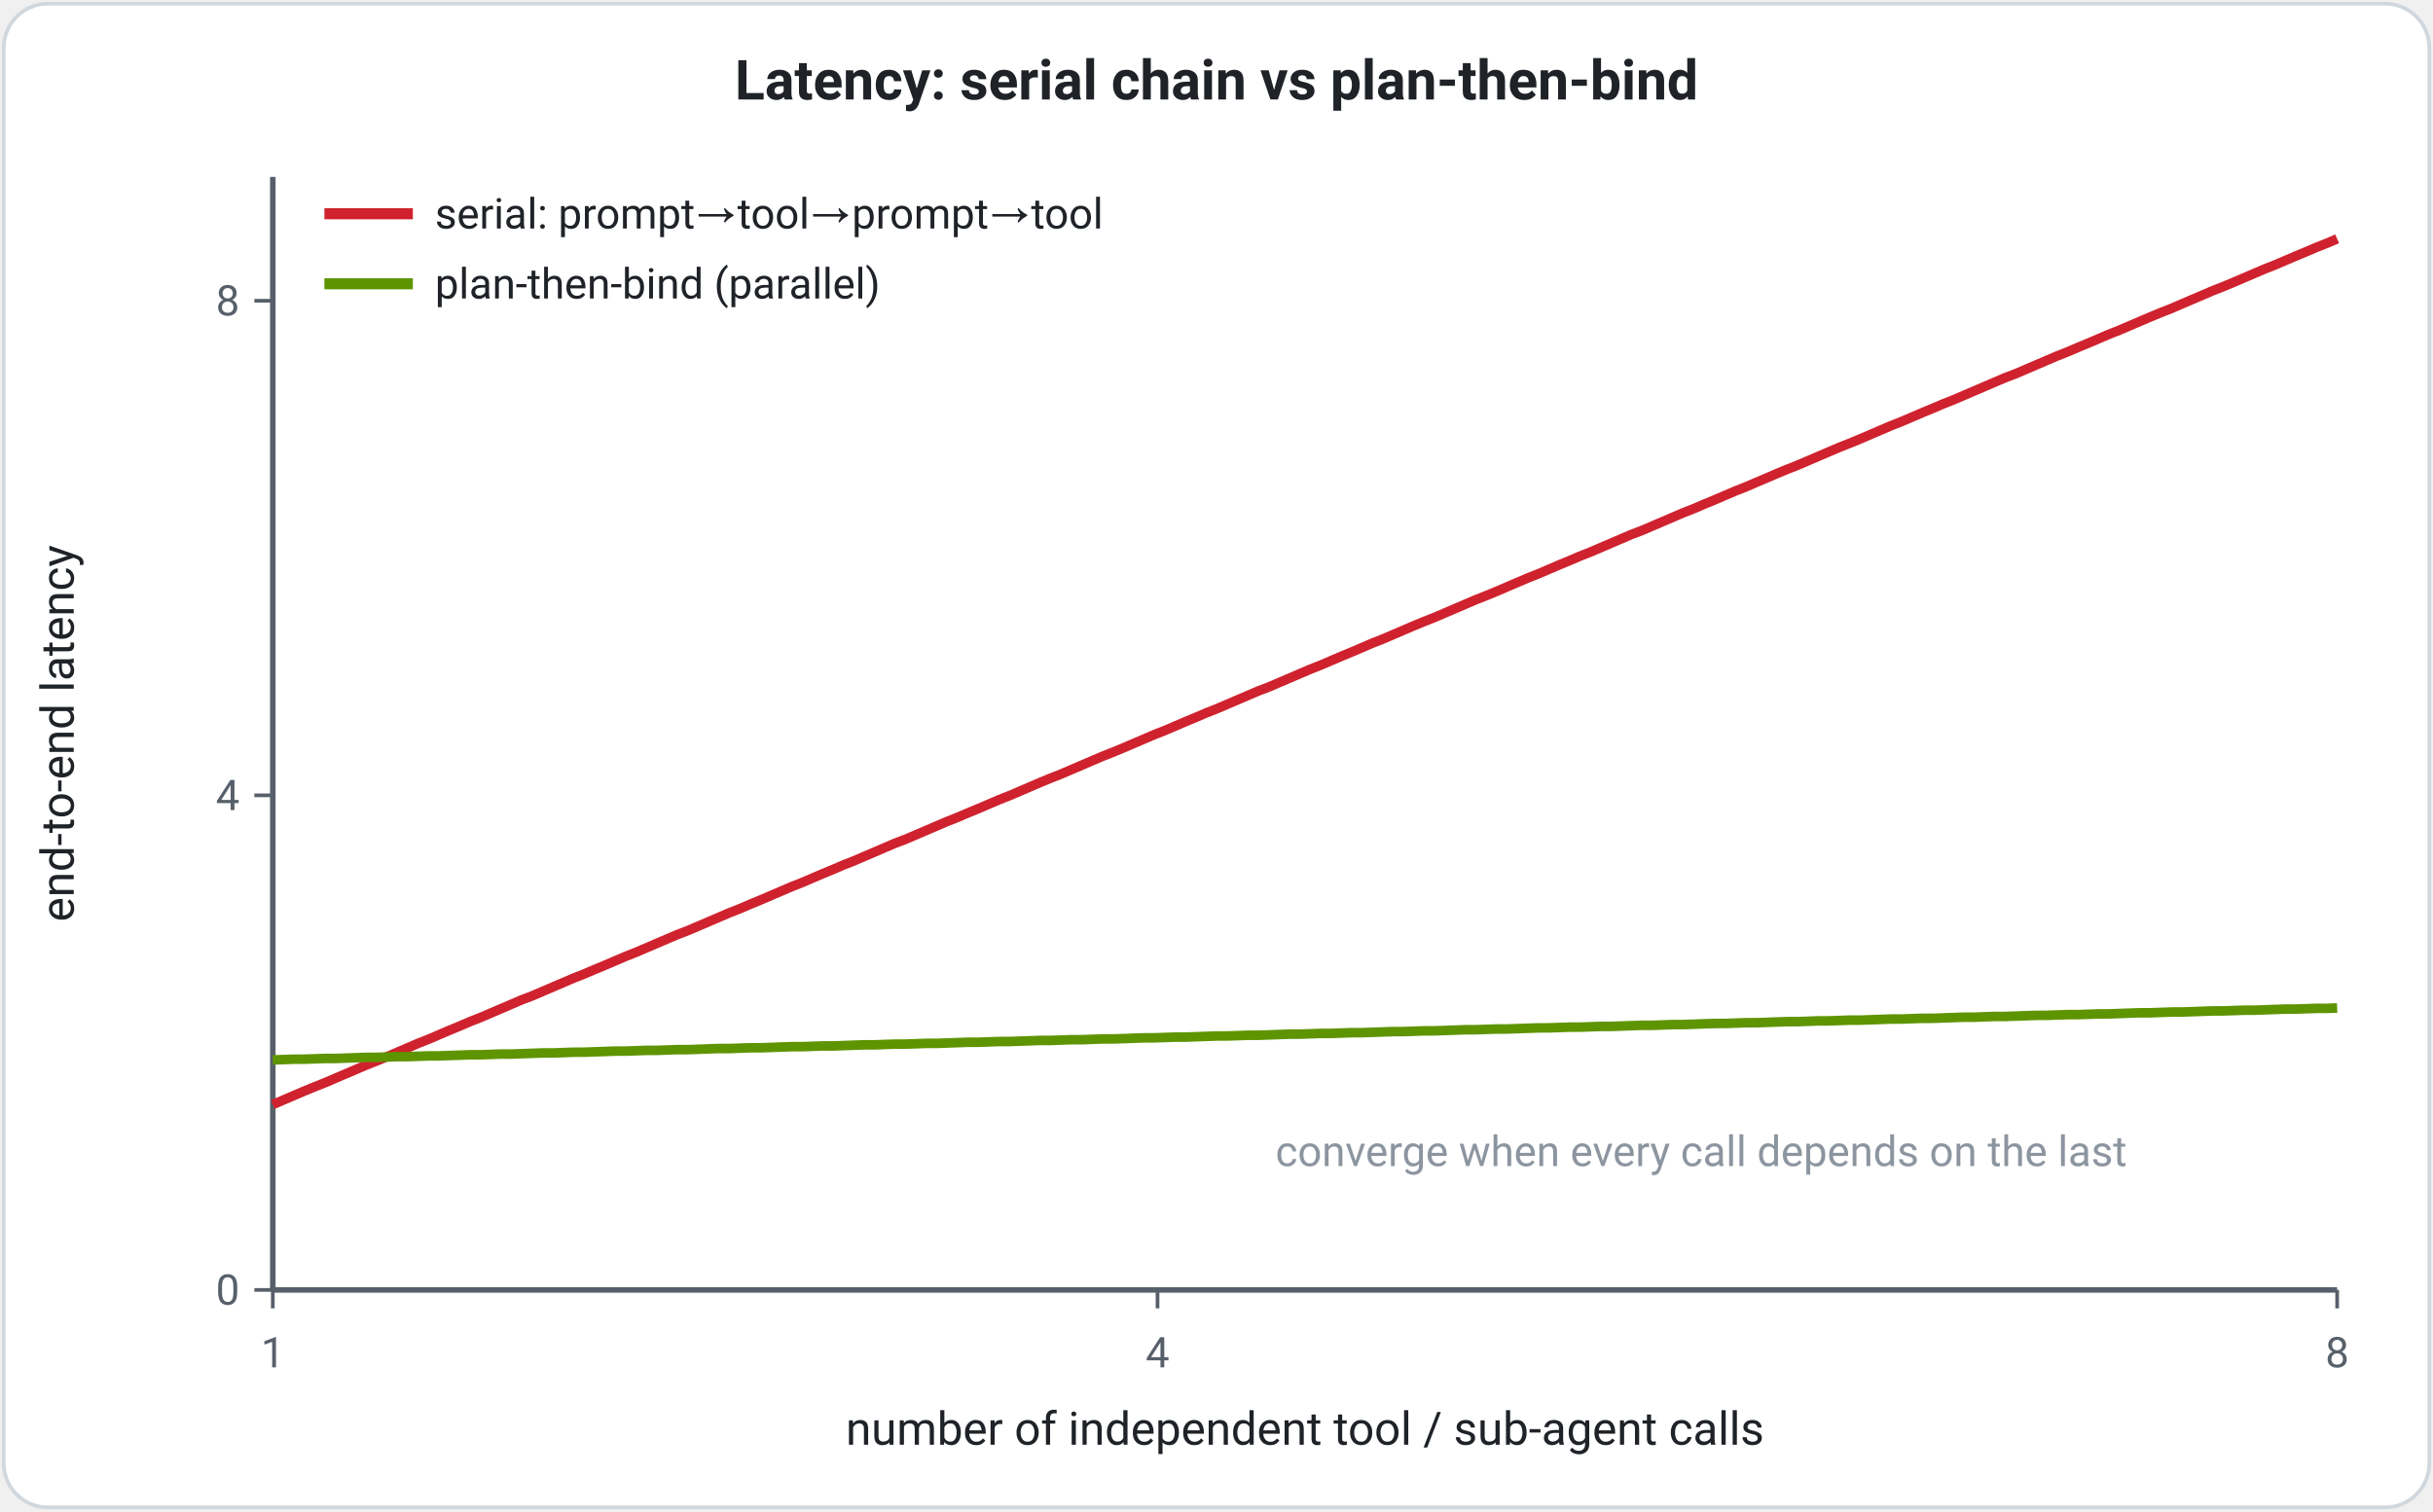
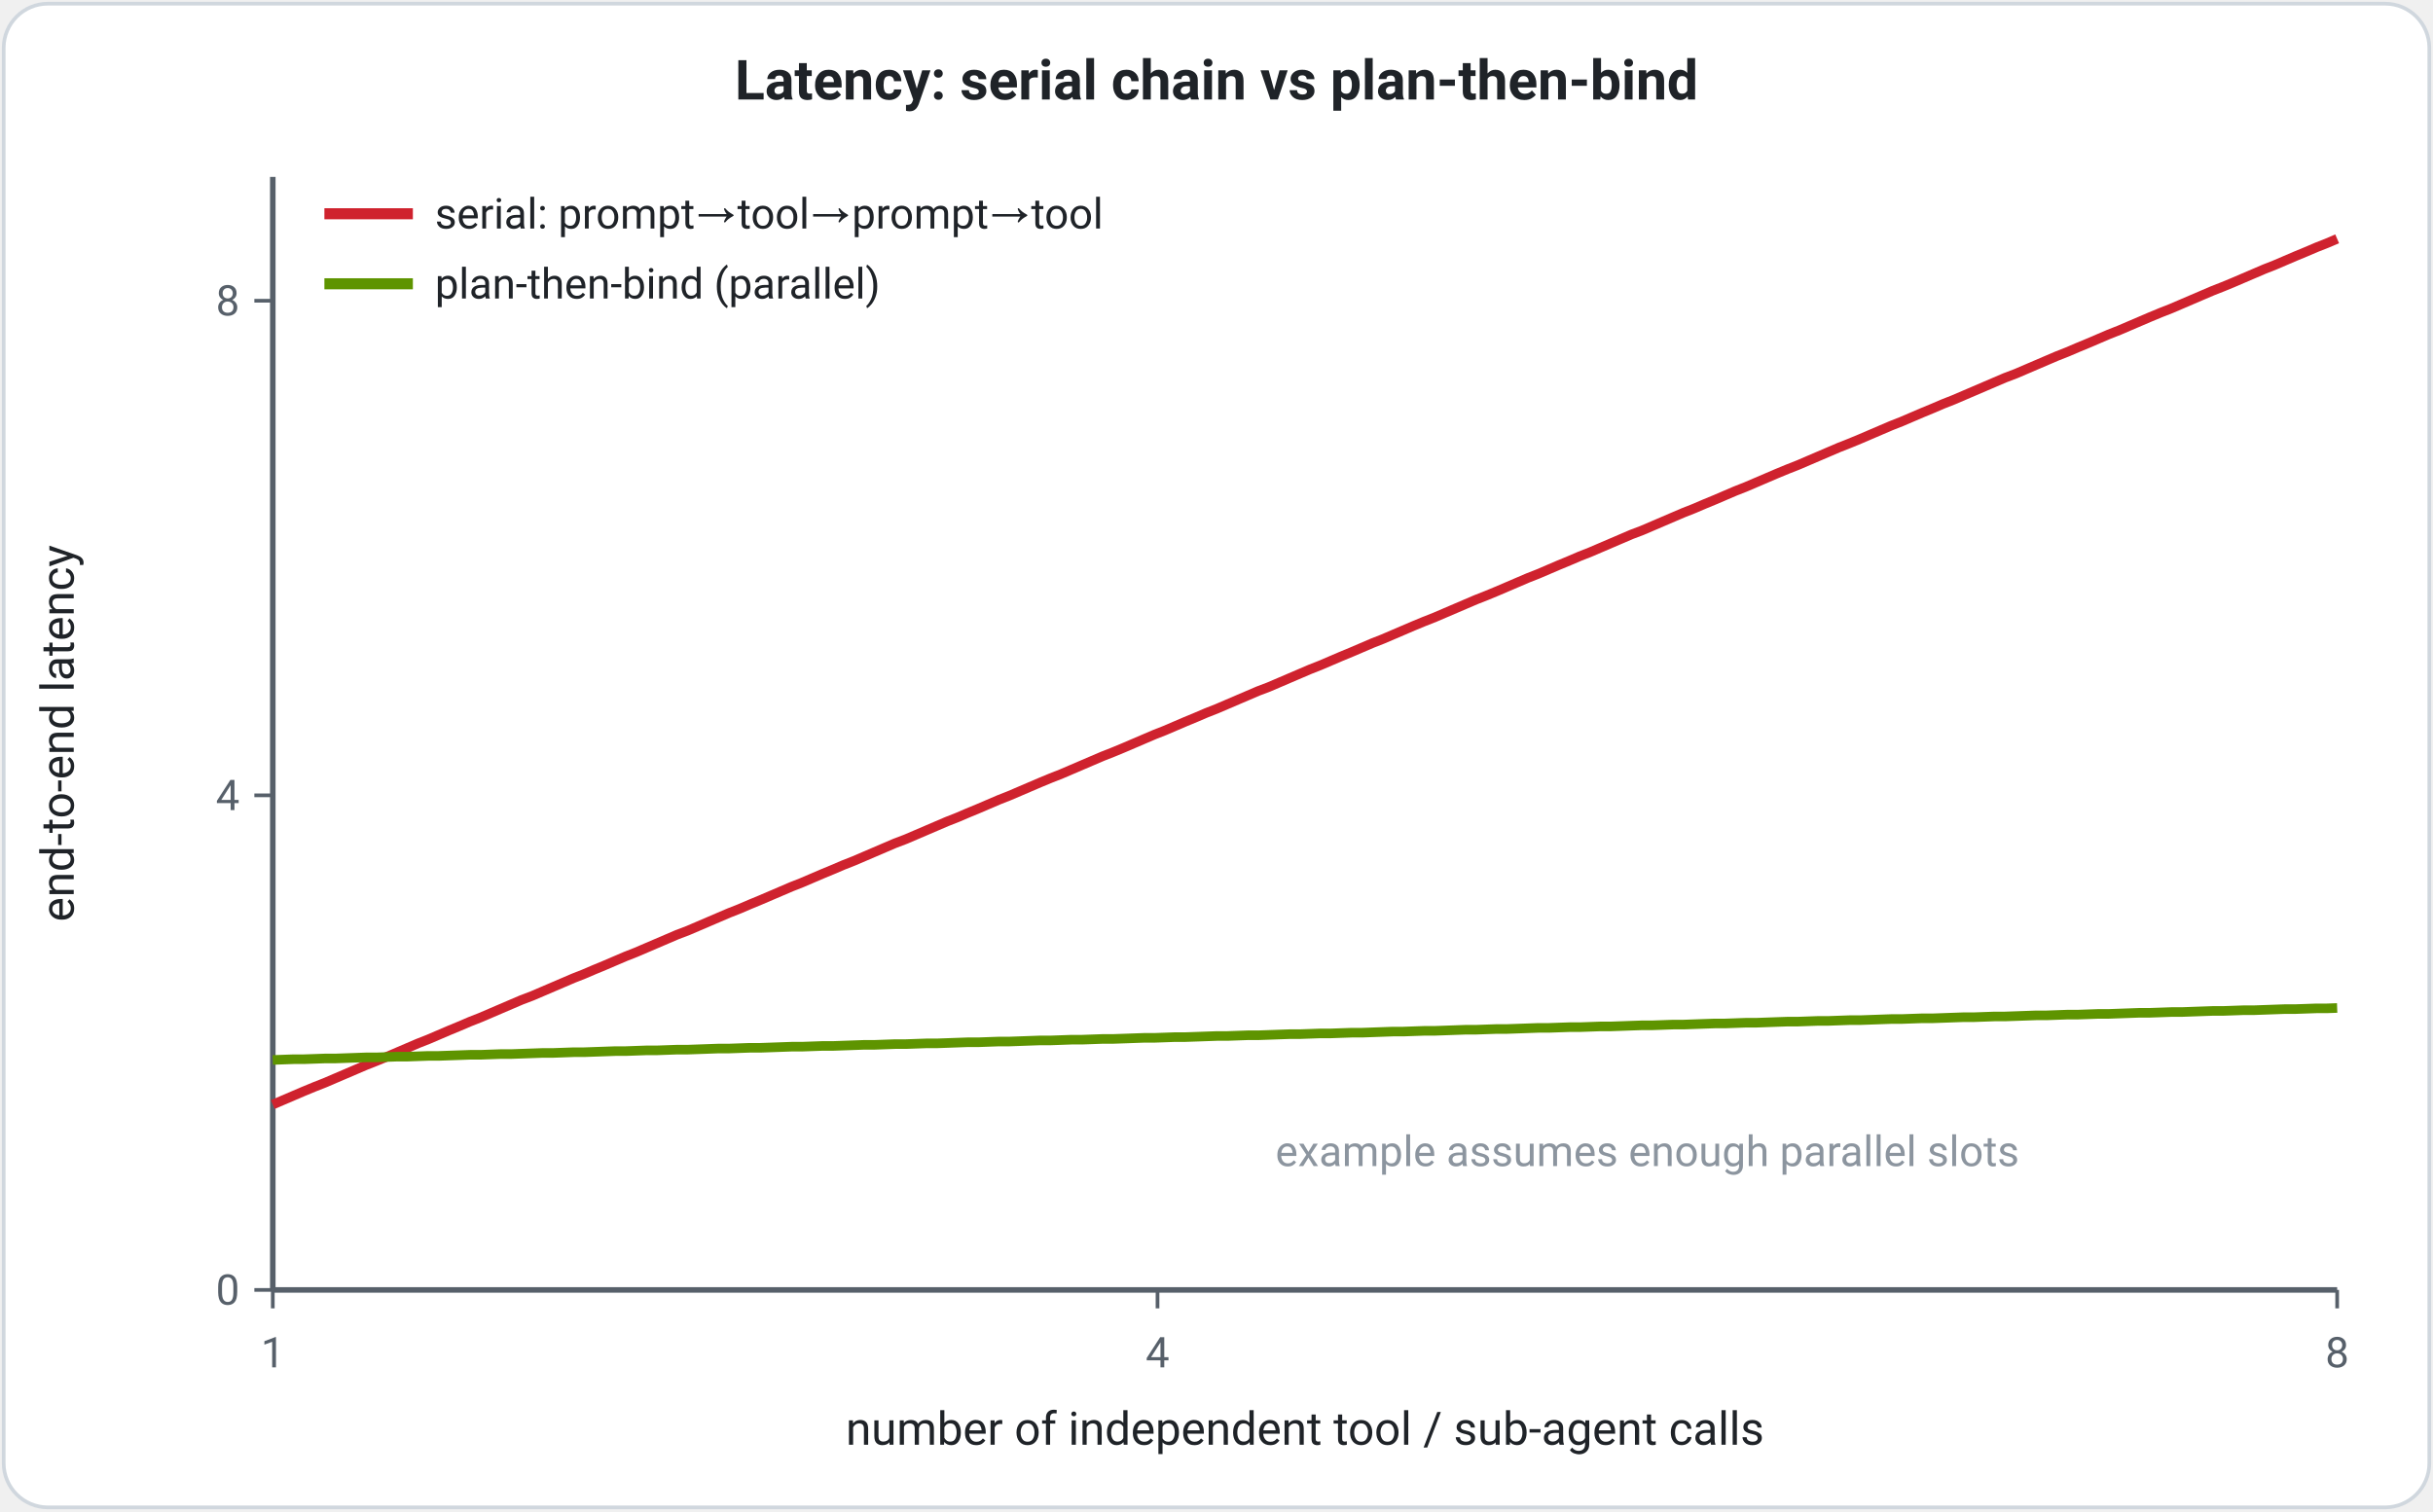
<svg xmlns="http://www.w3.org/2000/svg" viewBox="0 0 660 410" width="660" height="410" font-family="-apple-system,BlinkMacSystemFont,Segoe UI,Roboto,Helvetica,Arial,sans-serif">
  <rect x="1" y="1" width="658" height="408" rx="12" fill="#ffffff" stroke="#d0d7de" />
  <text x="330.0" y="27" text-anchor="middle" font-size="15" font-weight="700" fill="#1f2328">Latency: serial chain vs plan-then-bind</text>
  <line x1="74" y1="48" x2="74" y2="350" stroke="#57606a" stroke-width="1.5" />
  <line x1="74" y1="350" x2="634" y2="350" stroke="#57606a" stroke-width="1.5" />
  <line x1="74.0" y1="350" x2="74.0" y2="355" stroke="#57606a" />
  <text x="74.0" y="371" text-anchor="middle" font-size="11.5" fill="#57606a">1</text>
  <line x1="314.0" y1="350" x2="314.0" y2="355" stroke="#57606a" />
  <text x="314.0" y="371" text-anchor="middle" font-size="11.5" fill="#57606a">4</text>
  <line x1="634.0" y1="350" x2="634.0" y2="355" stroke="#57606a" />
  <text x="634.0" y="371" text-anchor="middle" font-size="11.5" fill="#57606a">8</text>
  <line x1="69" y1="350.0" x2="74" y2="350.0" stroke="#57606a" />
  <text x="65" y="354.0" text-anchor="end" font-size="11.5" fill="#57606a">0</text>
  <line x1="69" y1="215.8" x2="74" y2="215.8" stroke="#57606a" />
  <text x="65" y="219.8" text-anchor="end" font-size="11.5" fill="#57606a">4</text>
  <line x1="69" y1="81.6" x2="74" y2="81.6" stroke="#57606a" />
  <text x="65" y="85.6" text-anchor="end" font-size="11.5" fill="#57606a">8</text>
  <polyline points="74.0,299.7 76.8,298.5 79.6,297.3 82.4,296.1 85.3,294.9 88.1,293.8 90.9,292.6 93.7,291.4 96.5,290.2 99.3,289.0 102.1,287.9 105.0,286.7 107.8,285.5 110.6,284.3 113.4,283.1 116.2,282.0 119.0,280.8 121.8,279.6 124.7,278.4 127.5,277.2 130.3,276.1 133.1,274.9 135.9,273.7 138.7,272.5 141.5,271.3 144.4,270.2 147.2,269.0 150.0,267.8 152.8,266.6 155.6,265.4 158.4,264.3 161.2,263.1 164.1,261.9 166.9,260.7 169.7,259.5 172.5,258.4 175.3,257.2 178.1,256.0 180.9,254.8 183.7,253.6 186.6,252.5 189.4,251.3 192.2,250.1 195.0,248.9 197.8,247.7 200.6,246.6 203.4,245.4 206.3,244.2 209.1,243.0 211.9,241.8 214.7,240.6 217.5,239.5 220.3,238.3 223.1,237.1 226.0,235.9 228.8,234.7 231.6,233.6 234.4,232.4 237.2,231.2 240.0,230.0 242.8,228.8 245.7,227.7 248.5,226.5 251.3,225.3 254.1,224.1 256.9,222.9 259.7,221.8 262.5,220.6 265.4,219.4 268.2,218.2 271.0,217.0 273.8,215.9 276.6,214.7 279.4,213.5 282.2,212.3 285.1,211.1 287.9,210.0 290.7,208.8 293.5,207.6 296.3,206.4 299.1,205.2 301.9,204.1 304.8,202.9 307.6,201.7 310.4,200.5 313.2,199.3 316.0,198.2 318.8,197.0 321.6,195.8 324.5,194.6 327.3,193.4 330.1,192.3 332.9,191.1 335.7,189.9 338.5,188.7 341.3,187.5 344.2,186.4 347.0,185.2 349.8,184.0 352.6,182.8 355.4,181.6 358.2,180.5 361.0,179.3 363.8,178.1 366.7,176.9 369.5,175.7 372.3,174.5 375.1,173.4 377.9,172.2 380.7,171.0 383.5,169.8 386.4,168.6 389.2,167.5 392.0,166.3 394.8,165.1 397.6,163.9 400.4,162.7 403.2,161.6 406.1,160.4 408.9,159.2 411.7,158.0 414.5,156.8 417.3,155.7 420.1,154.5 422.9,153.3 425.8,152.1 428.6,150.9 431.4,149.8 434.2,148.6 437.0,147.4 439.8,146.2 442.6,145.0 445.5,143.9 448.3,142.7 451.1,141.5 453.9,140.3 456.7,139.1 459.5,138.0 462.3,136.8 465.2,135.6 468.0,134.4 470.8,133.2 473.6,132.1 476.4,130.9 479.2,129.7 482.0,128.5 484.9,127.3 487.7,126.2 490.5,125.0 493.3,123.8 496.1,122.6 498.9,121.4 501.7,120.3 504.6,119.1 507.4,117.9 510.2,116.7 513.0,115.5 515.8,114.4 518.6,113.2 521.4,112.0 524.3,110.8 527.1,109.6 529.9,108.5 532.7,107.3 535.5,106.1 538.3,104.9 541.1,103.7 543.9,102.5 546.8,101.4 549.6,100.2 552.4,99.0 555.2,97.8 558.0,96.6 560.8,95.5 563.6,94.3 566.5,93.1 569.3,91.9 572.1,90.7 574.9,89.6 577.7,88.4 580.5,87.2 583.3,86.0 586.2,84.8 589.0,83.7 591.8,82.5 594.6,81.3 597.4,80.1 600.2,78.9 603.0,77.8 605.9,76.6 608.7,75.4 611.5,74.2 614.3,73.0 617.1,71.9 619.9,70.7 622.7,69.5 625.6,68.3 628.4,67.1 631.2,66.0 634.0,64.8" fill="none" stroke="#cf222e" stroke-width="2.6" />
  <polyline points="74.0,287.6 76.8,287.5 79.6,287.4 82.4,287.4 85.3,287.3 88.1,287.2 90.9,287.2 93.7,287.1 96.5,287.0 99.3,286.9 102.1,286.9 105.0,286.8 107.8,286.7 110.6,286.7 113.4,286.6 116.2,286.5 119.0,286.5 121.8,286.4 124.7,286.3 127.5,286.2 130.3,286.2 133.1,286.1 135.9,286.0 138.7,286.0 141.5,285.9 144.4,285.8 147.2,285.7 150.0,285.7 152.8,285.6 155.6,285.5 158.4,285.5 161.2,285.4 164.1,285.3 166.9,285.2 169.7,285.2 172.5,285.1 175.3,285.0 178.1,285.0 180.9,284.9 183.7,284.8 186.6,284.8 189.4,284.7 192.2,284.6 195.0,284.5 197.8,284.5 200.6,284.4 203.4,284.3 206.3,284.3 209.1,284.2 211.9,284.1 214.7,284.0 217.5,284.0 220.3,283.9 223.1,283.8 226.0,283.8 228.8,283.7 231.6,283.6 234.4,283.5 237.2,283.5 240.0,283.4 242.8,283.3 245.7,283.3 248.5,283.2 251.3,283.1 254.1,283.1 256.9,283.0 259.7,282.9 262.5,282.8 265.4,282.8 268.2,282.7 271.0,282.6 273.8,282.6 276.6,282.5 279.4,282.4 282.2,282.3 285.1,282.3 287.9,282.2 290.7,282.1 293.5,282.1 296.3,282.0 299.1,281.9 301.9,281.9 304.8,281.8 307.6,281.7 310.4,281.6 313.2,281.6 316.0,281.5 318.8,281.4 321.6,281.4 324.5,281.3 327.3,281.2 330.1,281.1 332.9,281.1 335.7,281.0 338.5,280.9 341.3,280.9 344.2,280.8 347.0,280.7 349.8,280.6 352.6,280.6 355.4,280.5 358.2,280.4 361.0,280.4 363.8,280.3 366.7,280.2 369.5,280.2 372.3,280.1 375.1,280.0 377.9,279.9 380.7,279.9 383.5,279.8 386.4,279.7 389.2,279.7 392.0,279.6 394.8,279.5 397.6,279.4 400.4,279.4 403.2,279.3 406.1,279.2 408.9,279.2 411.7,279.1 414.5,279.0 417.3,278.9 420.1,278.9 422.9,278.8 425.8,278.7 428.6,278.7 431.4,278.6 434.2,278.5 437.0,278.5 439.8,278.4 442.6,278.3 445.5,278.2 448.3,278.2 451.1,278.1 453.9,278.0 456.7,278.0 459.5,277.9 462.3,277.8 465.2,277.7 468.0,277.7 470.8,277.6 473.6,277.5 476.4,277.5 479.2,277.4 482.0,277.3 484.9,277.2 487.7,277.2 490.5,277.1 493.3,277.0 496.1,277.0 498.9,276.9 501.7,276.8 504.6,276.8 507.4,276.7 510.2,276.6 513.0,276.5 515.8,276.5 518.6,276.4 521.4,276.3 524.3,276.3 527.1,276.2 529.9,276.1 532.7,276.0 535.5,276.0 538.3,275.9 541.1,275.8 543.9,275.8 546.8,275.7 549.6,275.6 552.4,275.5 555.2,275.5 558.0,275.4 560.8,275.3 563.6,275.3 566.5,275.2 569.3,275.1 572.1,275.1 574.9,275.0 577.7,274.9 580.5,274.8 583.3,274.8 586.2,274.7 589.0,274.6 591.8,274.6 594.6,274.5 597.4,274.4 600.2,274.3 603.0,274.3 605.9,274.2 608.7,274.1 611.5,274.1 614.3,274.0 617.1,273.9 619.9,273.8 622.7,273.8 625.6,273.7 628.4,273.6 631.2,273.6 634.0,273.5" fill="none" stroke="#5e9400" stroke-width="2.6" />
-   <text x="346.0" y="316.4" text-anchor="start" font-size="11.5" fill="#8c959f">converge when every call depends on the last</text>
+   <text x="346.0" y="316.4" text-anchor="start" font-size="11.5" fill="#8c959f">example assumes enough parallel slots</text>
  <line x1="88" y1="58" x2="112" y2="58" stroke="#cf222e" stroke-width="3" />
  <text x="118" y="62" font-size="11.5" fill="#1f2328">serial: prompt→tool→prompt→tool</text>
  <line x1="88" y1="77" x2="112" y2="77" stroke="#5e9400" stroke-width="3" />
  <text x="118" y="81" font-size="11.5" fill="#1f2328">plan-then-bind (parallel)</text>
  <text x="354.0" y="392" text-anchor="middle" font-size="12.5" fill="#1f2328">number of independent tool / sub-agent calls</text>
  <text transform="translate(20,199.0) rotate(-90)" text-anchor="middle" font-size="12.5" fill="#1f2328">end-to-end latency</text>
</svg>
